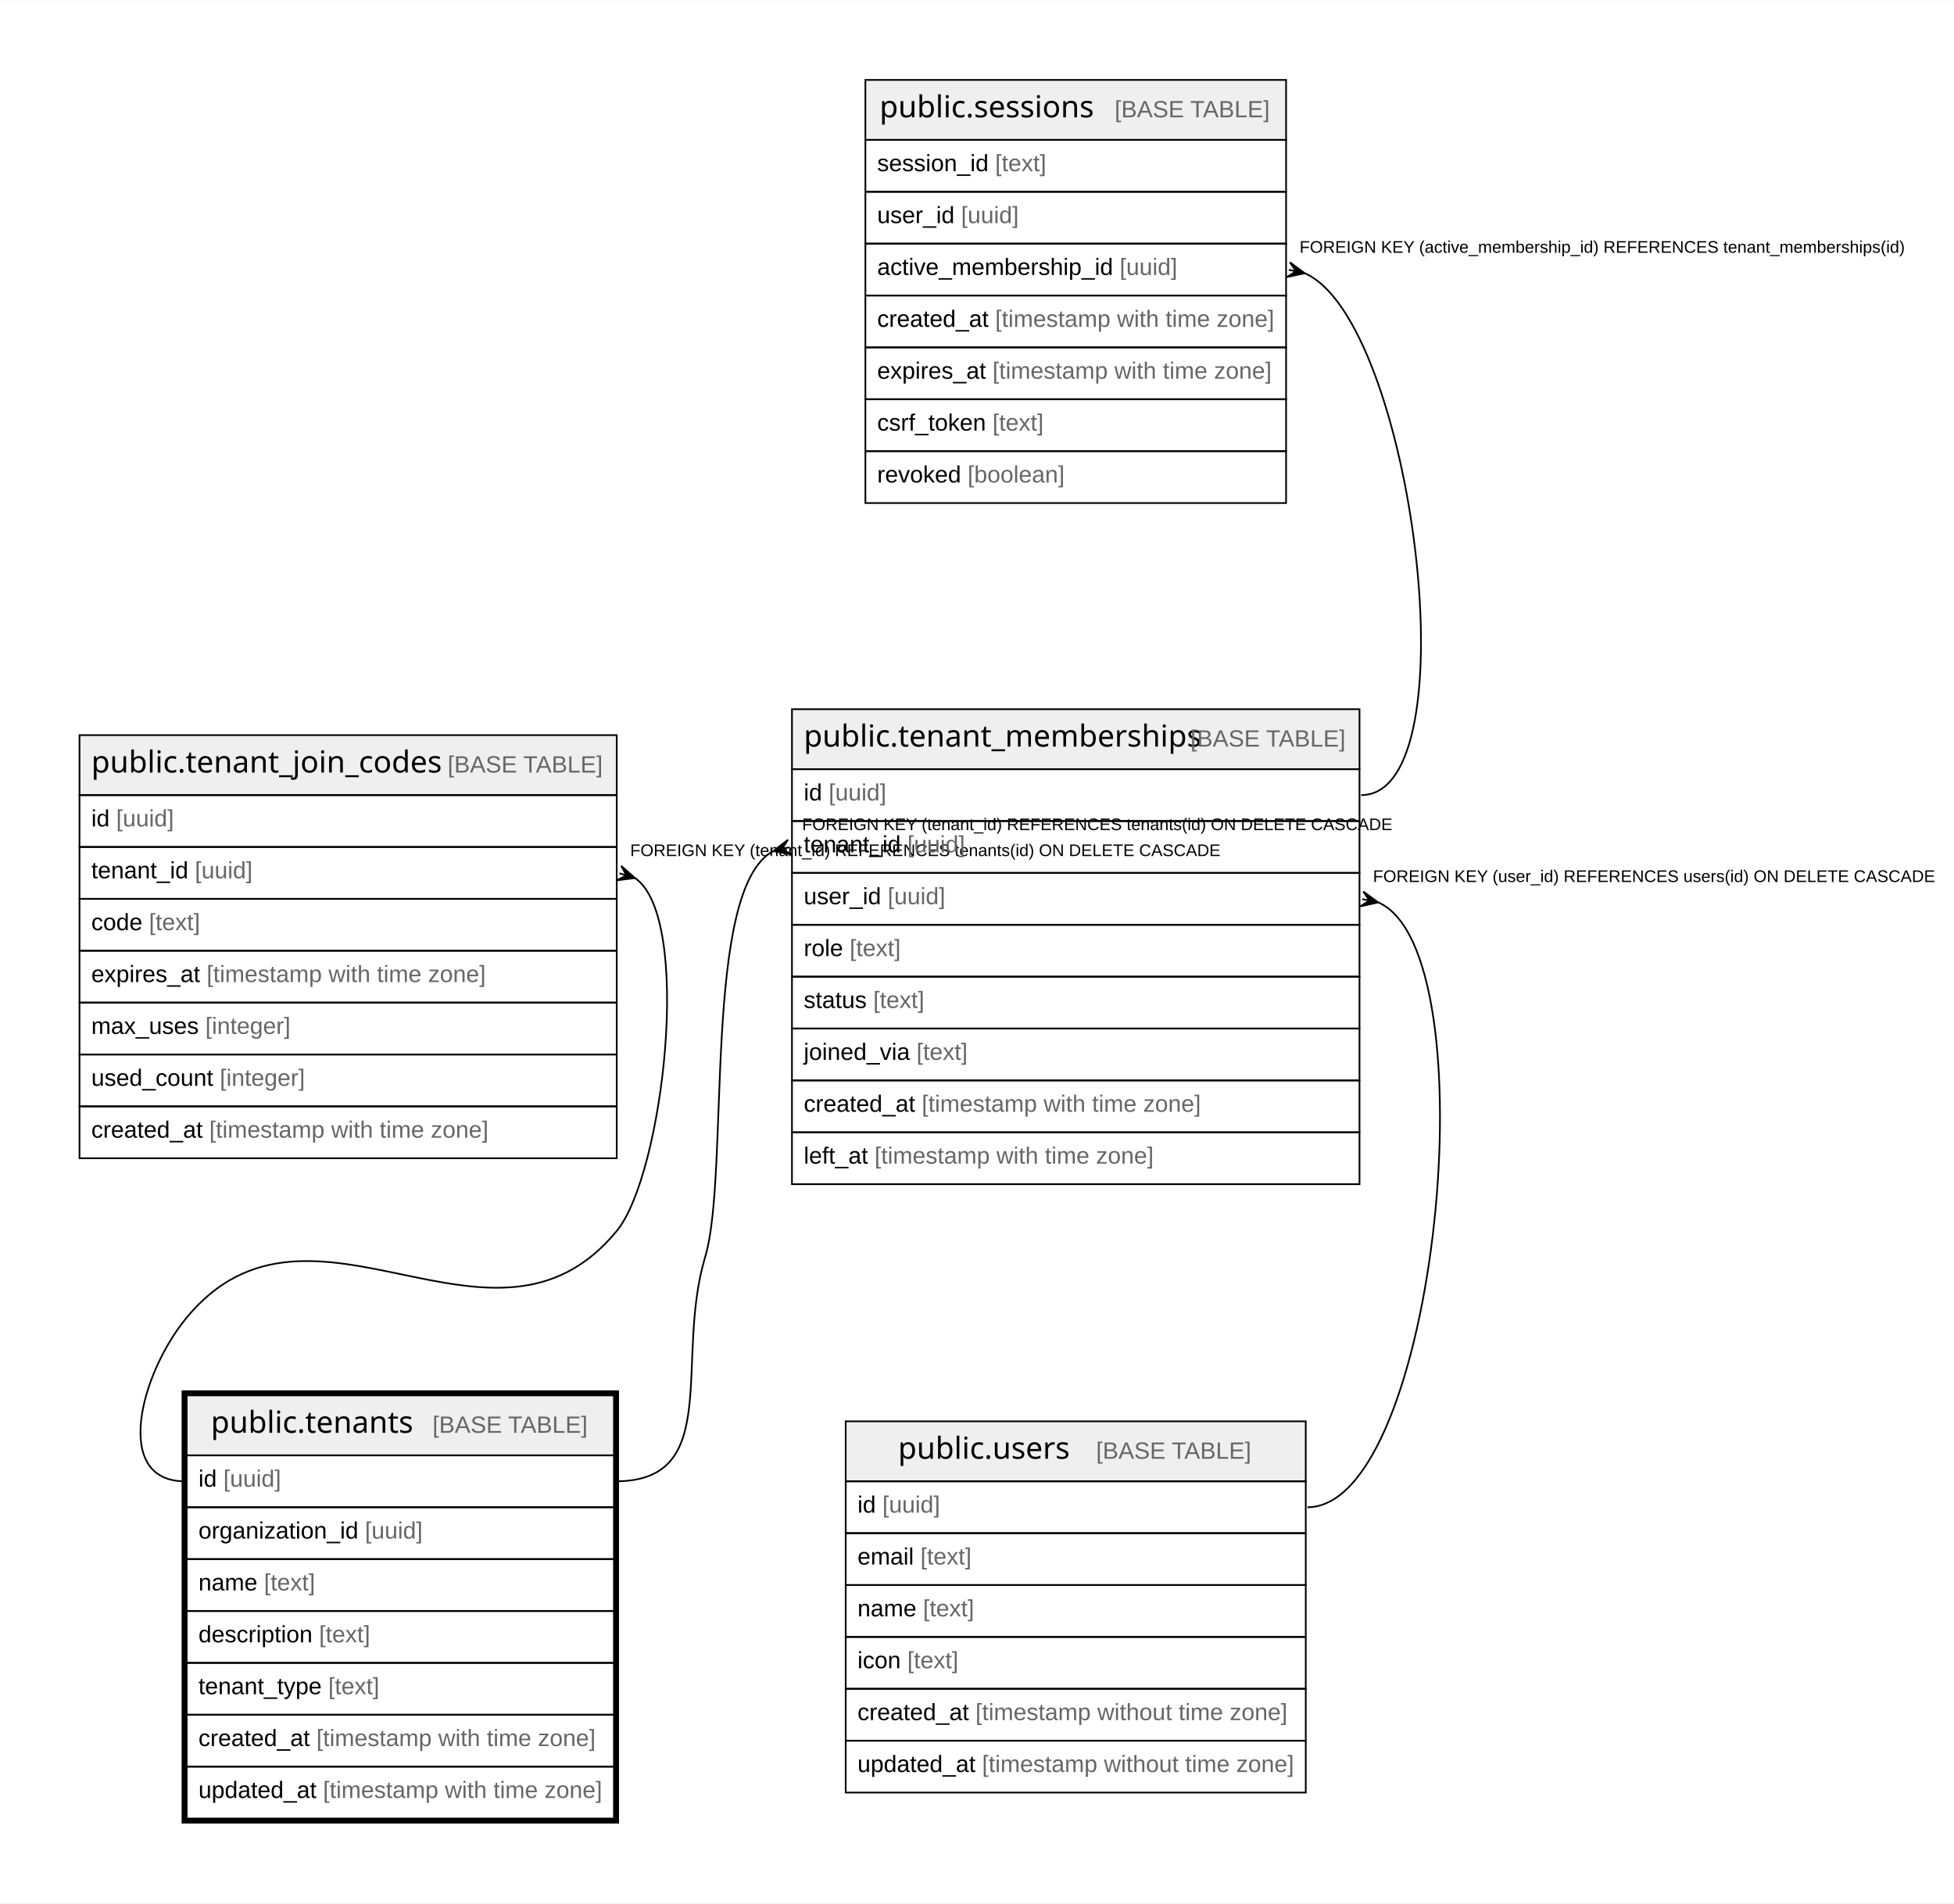
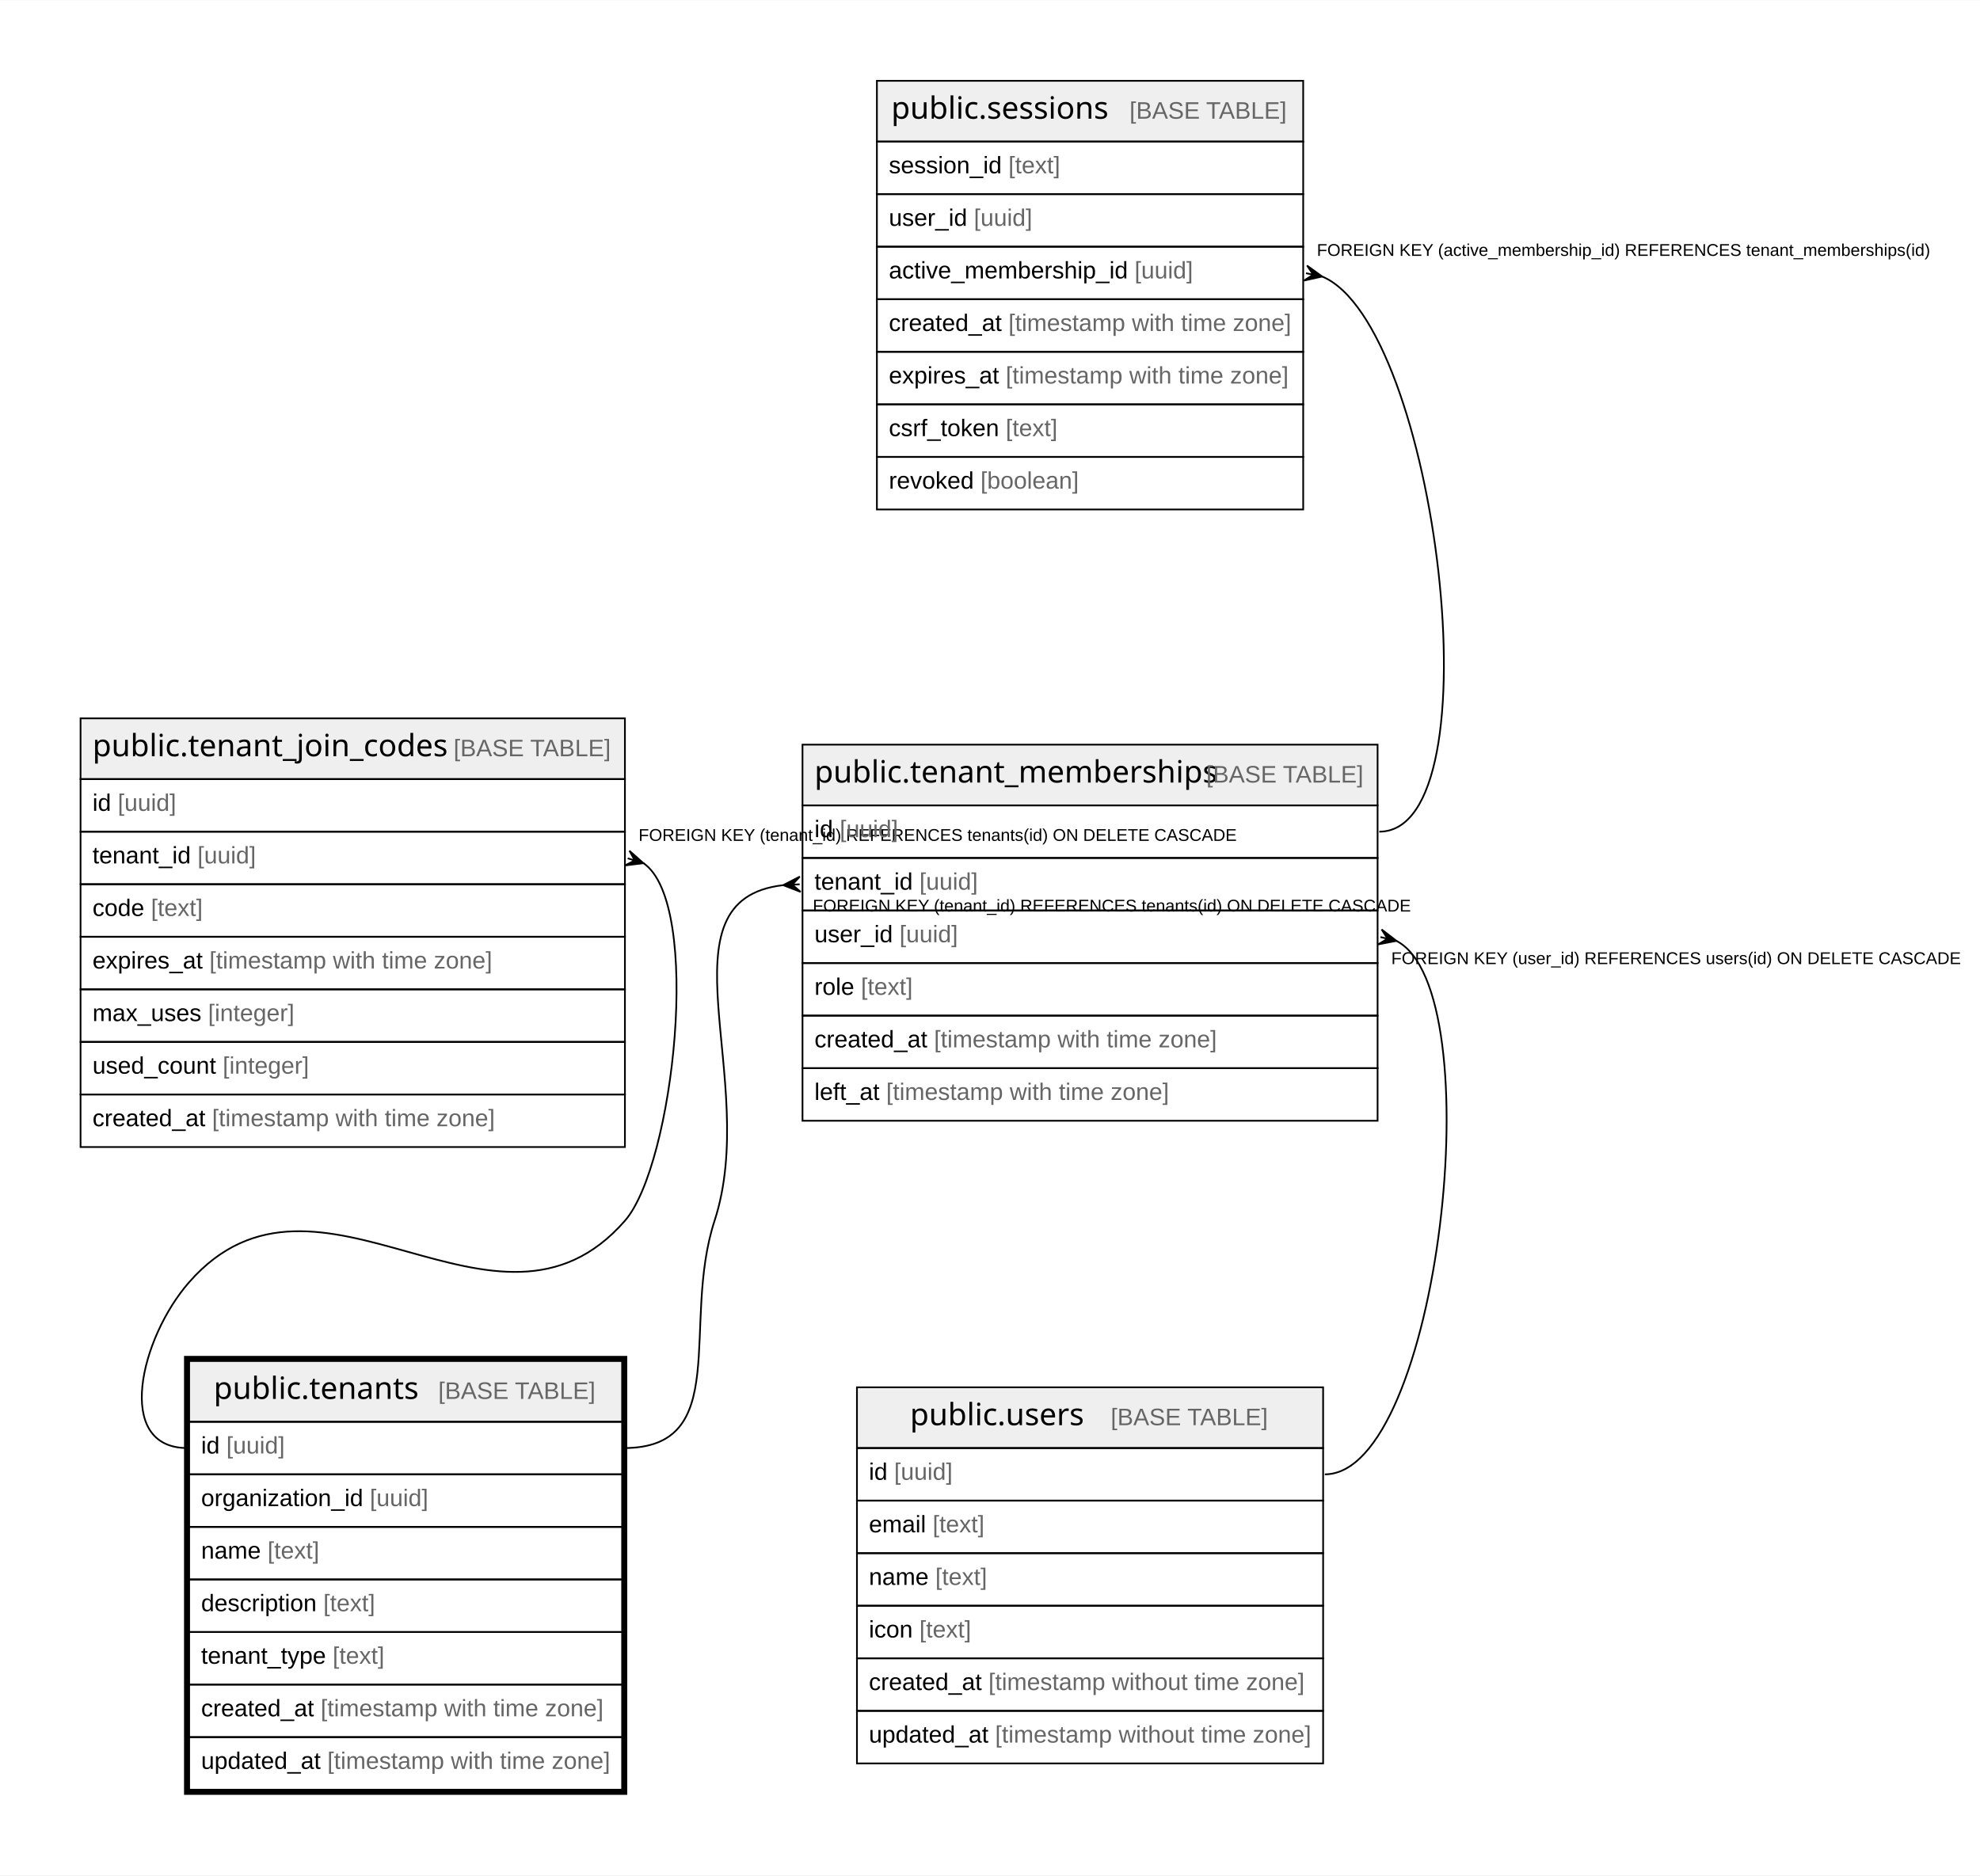
- <svg xmlns="http://www.w3.org/2000/svg" width="1160pt" height="1130pt" viewBox="0.00 0.00 1160.11 1129.60">
-   <g id="graph0" class="graph" transform="scale(1 1) rotate(0) translate(4 1125.6)">
-     <polygon fill="white" stroke="none" points="-4,4 -4,-1125.6 1156.11,-1125.6 1156.11,4 -4,4" />
+ <svg xmlns="http://www.w3.org/2000/svg" width="1160pt" height="1099pt" viewBox="0.00 0.00 1160.11 1098.80">
+   <g id="graph0" class="graph" transform="scale(1 1) rotate(0) translate(4 1094.8)">
+     <polygon fill="white" stroke="none" points="-4,4 -4,-1094.8 1156.11,-1094.8 1156.11,4 -4,4" />
    <g id="node1" class="node">
      <polygon fill="#efefef" stroke="none" points="106.83,-261.8 106.83,-297.4 360.51,-297.4 360.51,-261.8 106.83,-261.8" />
      <polygon fill="none" stroke="black" points="106.83,-261.8 106.83,-297.4 360.51,-297.4 360.51,-261.8 106.83,-261.8" />
      <text text-anchor="start" x="121.19" y="-275.2" font-family="Arial Bold" font-size="18.00">public.tenants</text>
      <text text-anchor="start" x="221.67" y="-275.2" font-family="Arial" font-size="14.00">    </text>
      <text text-anchor="start" x="252.78" y="-275.2" font-family="Arial" font-size="14.00" fill="#666666">[BASE TABLE]</text>
      <polygon fill="none" stroke="black" points="106.83,-231 106.83,-261.8 360.51,-261.8 360.51,-231 106.83,-231" />
      <text text-anchor="start" x="113.83" y="-243.2" font-family="Arial" font-size="14.00">id </text>
      <text text-anchor="start" x="128.62" y="-243.2" font-family="Arial" font-size="14.00" fill="#666666">[uuid]</text>
      <polygon fill="none" stroke="black" points="106.83,-200.2 106.83,-231 360.51,-231 360.51,-200.2 106.83,-200.2" />
      <text text-anchor="start" x="113.83" y="-212.4" font-family="Arial" font-size="14.00">organization_id </text>
      <text text-anchor="start" x="212.68" y="-212.4" font-family="Arial" font-size="14.00" fill="#666666">[uuid]</text>
      <polygon fill="none" stroke="black" points="106.83,-169.4 106.83,-200.2 360.51,-200.2 360.51,-169.4 106.83,-169.4" />
      <text text-anchor="start" x="113.83" y="-181.6" font-family="Arial" font-size="14.00">name </text>
      <text text-anchor="start" x="152.74" y="-181.6" font-family="Arial" font-size="14.00" fill="#666666">[text]</text>
      <polygon fill="none" stroke="black" points="106.83,-138.6 106.83,-169.4 360.51,-169.4 360.51,-138.6 106.83,-138.6" />
      <text text-anchor="start" x="113.83" y="-150.8" font-family="Arial" font-size="14.00">description </text>
      <text text-anchor="start" x="185.43" y="-150.8" font-family="Arial" font-size="14.00" fill="#666666">[text]</text>
      <polygon fill="none" stroke="black" points="106.83,-107.8 106.83,-138.6 360.51,-138.6 360.51,-107.8 106.83,-107.8" />
      <text text-anchor="start" x="113.83" y="-120" font-family="Arial" font-size="14.00">tenant_type </text>
      <text text-anchor="start" x="190.89" y="-120" font-family="Arial" font-size="14.00" fill="#666666">[text]</text>
      <polygon fill="none" stroke="black" points="106.83,-77 106.83,-107.8 360.51,-107.8 360.51,-77 106.83,-77" />
      <text text-anchor="start" x="113.83" y="-89.2" font-family="Arial" font-size="14.00">created_at </text>
      <text text-anchor="start" x="183.88" y="-89.2" font-family="Arial" font-size="14.00" fill="#666666">[timestamp with time zone]</text>
      <polygon fill="none" stroke="black" points="106.83,-46.2 106.83,-77 360.51,-77 360.51,-46.2 106.83,-46.2" />
      <text text-anchor="start" x="113.83" y="-58.4" font-family="Arial" font-size="14.00">updated_at </text>
      <text text-anchor="start" x="187.79" y="-58.4" font-family="Arial" font-size="14.00" fill="#666666">[timestamp with time zone]</text>
      <polygon fill="none" stroke="black" stroke-width="3" points="105.33,-44.7 105.33,-298.9 362.01,-298.9 362.01,-44.7 105.33,-44.7" />
    </g>
    <g id="node2" class="node">
-       <polygon fill="#efefef" stroke="none" points="43.2,-653.8 43.2,-689.4 362.15,-689.4 362.15,-653.8 43.2,-653.8" />
-       <polygon fill="none" stroke="black" points="43.2,-653.8 43.2,-689.4 362.15,-689.4 362.15,-653.8 43.2,-653.8" />
-       <text text-anchor="start" x="50.2" y="-667.2" font-family="Arial Bold" font-size="18.00">public.tenant_join_codes</text>
-       <text text-anchor="start" x="230.66" y="-667.2" font-family="Arial" font-size="14.00">    </text>
-       <text text-anchor="start" x="261.77" y="-667.2" font-family="Arial" font-size="14.00" fill="#666666">[BASE TABLE]</text>
-       <polygon fill="none" stroke="black" points="43.2,-623 43.2,-653.8 362.15,-653.8 362.15,-623 43.2,-623" />
-       <text text-anchor="start" x="50.2" y="-635.2" font-family="Arial" font-size="14.00">id </text>
-       <text text-anchor="start" x="64.99" y="-635.2" font-family="Arial" font-size="14.00" fill="#666666">[uuid]</text>
-       <polygon fill="none" stroke="black" points="43.2,-592.2 43.2,-623 362.15,-623 362.15,-592.2 43.2,-592.2" />
-       <text text-anchor="start" x="50.2" y="-604.4" font-family="Arial" font-size="14.00">tenant_id </text>
-       <text text-anchor="start" x="111.7" y="-604.4" font-family="Arial" font-size="14.00" fill="#666666">[uuid]</text>
-       <polygon fill="none" stroke="black" points="43.2,-561.4 43.2,-592.2 362.15,-592.2 362.15,-561.4 43.2,-561.4" />
-       <text text-anchor="start" x="50.2" y="-573.6" font-family="Arial" font-size="14.00">code </text>
-       <text text-anchor="start" x="84.45" y="-573.6" font-family="Arial" font-size="14.00" fill="#666666">[text]</text>
-       <polygon fill="none" stroke="black" points="43.2,-530.6 43.2,-561.4 362.15,-561.4 362.15,-530.6 43.2,-530.6" />
-       <text text-anchor="start" x="50.2" y="-542.8" font-family="Arial" font-size="14.00">expires_at </text>
-       <text text-anchor="start" x="118.68" y="-542.8" font-family="Arial" font-size="14.00" fill="#666666">[timestamp with time zone]</text>
-       <polygon fill="none" stroke="black" points="43.2,-499.8 43.2,-530.6 362.15,-530.6 362.15,-499.8 43.2,-499.8" />
-       <text text-anchor="start" x="50.2" y="-512" font-family="Arial" font-size="14.00">max_uses </text>
-       <text text-anchor="start" x="117.9" y="-512" font-family="Arial" font-size="14.00" fill="#666666">[integer]</text>
-       <polygon fill="none" stroke="black" points="43.2,-469 43.2,-499.8 362.15,-499.8 362.15,-469 43.2,-469" />
-       <text text-anchor="start" x="50.2" y="-481.2" font-family="Arial" font-size="14.00">used_count </text>
-       <text text-anchor="start" x="126.48" y="-481.2" font-family="Arial" font-size="14.00" fill="#666666">[integer]</text>
-       <polygon fill="none" stroke="black" points="43.2,-438.2 43.2,-469 362.15,-469 362.15,-438.2 43.2,-438.2" />
-       <text text-anchor="start" x="50.2" y="-450.4" font-family="Arial" font-size="14.00">created_at </text>
-       <text text-anchor="start" x="120.25" y="-450.4" font-family="Arial" font-size="14.00" fill="#666666">[timestamp with time zone]</text>
+       <polygon fill="#efefef" stroke="none" points="43.2,-638.4 43.2,-674 362.15,-674 362.15,-638.4 43.2,-638.4" />
+       <polygon fill="none" stroke="black" points="43.2,-638.4 43.2,-674 362.15,-674 362.15,-638.4 43.2,-638.4" />
+       <text text-anchor="start" x="50.2" y="-651.8" font-family="Arial Bold" font-size="18.00">public.tenant_join_codes</text>
+       <text text-anchor="start" x="230.66" y="-651.8" font-family="Arial" font-size="14.00">    </text>
+       <text text-anchor="start" x="261.77" y="-651.8" font-family="Arial" font-size="14.00" fill="#666666">[BASE TABLE]</text>
+       <polygon fill="none" stroke="black" points="43.2,-607.6 43.2,-638.4 362.15,-638.4 362.15,-607.6 43.2,-607.6" />
+       <text text-anchor="start" x="50.2" y="-619.8" font-family="Arial" font-size="14.00">id </text>
+       <text text-anchor="start" x="64.99" y="-619.8" font-family="Arial" font-size="14.00" fill="#666666">[uuid]</text>
+       <polygon fill="none" stroke="black" points="43.2,-576.8 43.2,-607.6 362.15,-607.6 362.15,-576.8 43.2,-576.8" />
+       <text text-anchor="start" x="50.2" y="-589" font-family="Arial" font-size="14.00">tenant_id </text>
+       <text text-anchor="start" x="111.7" y="-589" font-family="Arial" font-size="14.00" fill="#666666">[uuid]</text>
+       <polygon fill="none" stroke="black" points="43.2,-546 43.2,-576.8 362.15,-576.8 362.15,-546 43.2,-546" />
+       <text text-anchor="start" x="50.2" y="-558.2" font-family="Arial" font-size="14.00">code </text>
+       <text text-anchor="start" x="84.45" y="-558.2" font-family="Arial" font-size="14.00" fill="#666666">[text]</text>
+       <polygon fill="none" stroke="black" points="43.2,-515.2 43.2,-546 362.15,-546 362.15,-515.2 43.2,-515.2" />
+       <text text-anchor="start" x="50.2" y="-527.4" font-family="Arial" font-size="14.00">expires_at </text>
+       <text text-anchor="start" x="118.68" y="-527.4" font-family="Arial" font-size="14.00" fill="#666666">[timestamp with time zone]</text>
+       <polygon fill="none" stroke="black" points="43.2,-484.4 43.2,-515.2 362.15,-515.2 362.15,-484.4 43.2,-484.4" />
+       <text text-anchor="start" x="50.2" y="-496.6" font-family="Arial" font-size="14.00">max_uses </text>
+       <text text-anchor="start" x="117.9" y="-496.6" font-family="Arial" font-size="14.00" fill="#666666">[integer]</text>
+       <polygon fill="none" stroke="black" points="43.2,-453.6 43.2,-484.4 362.15,-484.4 362.15,-453.6 43.2,-453.6" />
+       <text text-anchor="start" x="50.2" y="-465.8" font-family="Arial" font-size="14.00">used_count </text>
+       <text text-anchor="start" x="126.48" y="-465.8" font-family="Arial" font-size="14.00" fill="#666666">[integer]</text>
+       <polygon fill="none" stroke="black" points="43.2,-422.8 43.2,-453.6 362.15,-453.6 362.15,-422.8 43.2,-422.8" />
+       <text text-anchor="start" x="50.2" y="-435" font-family="Arial" font-size="14.00">created_at </text>
+       <text text-anchor="start" x="120.25" y="-435" font-family="Arial" font-size="14.00" fill="#666666">[timestamp with time zone]</text>
    </g>
    <g id="edge1" class="edge">
-       <path fill="none" stroke="black" d="M373.05,-604.53C407.47,-580.93 389.82,-428.63 362.15,-395 288.61,-305.61 180.62,-432.78 106.83,-343.6 79.29,-310.31 62.63,-246.4 105.83,-246.4" />
-       <polygon fill="black" stroke="black" points="373.02,-604.54 362.13,-603.2 367.92,-606.12 363.79,-607.4 363.79,-607.4 363.79,-607.4 367.92,-606.12 364.8,-611.8 373.02,-604.54" />
-       <text text-anchor="start" x="370.15" y="-617.6" font-family="Arial" font-size="10.00">FOREIGN KEY (tenant_id) REFERENCES tenants(id) ON DELETE CASCADE</text>
+       <path fill="none" stroke="black" d="M373.06,-589.11C407.62,-565.41 390.79,-412.41 362.15,-379.6 286.78,-293.27 182.44,-429.72 106.83,-343.6 78.33,-311.13 62.63,-246.4 105.83,-246.4" />
+       <polygon fill="black" stroke="black" points="373.01,-589.13 362.13,-587.8 367.92,-590.71 363.78,-592 363.78,-592 363.78,-592 367.92,-590.71 364.8,-596.4 373.01,-589.13" />
+       <text text-anchor="start" x="370.15" y="-602.2" font-family="Arial" font-size="10.00">FOREIGN KEY (tenant_id) REFERENCES tenants(id) ON DELETE CASCADE</text>
    </g>
    <g id="node3" class="node">
-       <polygon fill="#efefef" stroke="none" points="466.2,-669.2 466.2,-704.8 803.15,-704.8 803.15,-669.2 466.2,-669.2" />
-       <polygon fill="none" stroke="black" points="466.2,-669.2 466.2,-704.8 803.15,-704.8 803.15,-669.2 466.2,-669.2" />
-       <text text-anchor="start" x="473.2" y="-682.6" font-family="Arial Bold" font-size="18.00">public.tenant_memberships</text>
-       <text text-anchor="start" x="671.66" y="-682.6" font-family="Arial" font-size="14.00">    </text>
-       <text text-anchor="start" x="702.77" y="-682.6" font-family="Arial" font-size="14.00" fill="#666666">[BASE TABLE]</text>
-       <polygon fill="none" stroke="black" points="466.2,-638.4 466.2,-669.2 803.15,-669.2 803.15,-638.4 466.2,-638.4" />
-       <text text-anchor="start" x="473.2" y="-650.6" font-family="Arial" font-size="14.00">id </text>
-       <text text-anchor="start" x="487.99" y="-650.6" font-family="Arial" font-size="14.00" fill="#666666">[uuid]</text>
-       <polygon fill="none" stroke="black" points="466.2,-607.6 466.2,-638.4 803.15,-638.4 803.15,-607.6 466.2,-607.6" />
-       <text text-anchor="start" x="473.2" y="-619.8" font-family="Arial" font-size="14.00">tenant_id </text>
-       <text text-anchor="start" x="534.7" y="-619.8" font-family="Arial" font-size="14.00" fill="#666666">[uuid]</text>
-       <polygon fill="none" stroke="black" points="466.2,-576.8 466.2,-607.6 803.15,-607.6 803.15,-576.8 466.2,-576.8" />
-       <text text-anchor="start" x="473.2" y="-589" font-family="Arial" font-size="14.00">user_id </text>
-       <text text-anchor="start" x="523.01" y="-589" font-family="Arial" font-size="14.00" fill="#666666">[uuid]</text>
-       <polygon fill="none" stroke="black" points="466.2,-546 466.2,-576.8 803.15,-576.8 803.15,-546 466.2,-546" />
-       <text text-anchor="start" x="473.2" y="-558.2" font-family="Arial" font-size="14.00">role </text>
-       <text text-anchor="start" x="500.43" y="-558.2" font-family="Arial" font-size="14.00" fill="#666666">[text]</text>
-       <polygon fill="none" stroke="black" points="466.2,-515.2 466.2,-546 803.15,-546 803.15,-515.2 466.2,-515.2" />
-       <text text-anchor="start" x="473.2" y="-527.4" font-family="Arial" font-size="14.00">status </text>
-       <text text-anchor="start" x="514.44" y="-527.4" font-family="Arial" font-size="14.00" fill="#666666">[text]</text>
-       <polygon fill="none" stroke="black" points="466.2,-484.4 466.2,-515.2 803.15,-515.2 803.15,-484.4 466.2,-484.4" />
-       <text text-anchor="start" x="473.2" y="-496.6" font-family="Arial" font-size="14.00">joined_via </text>
-       <text text-anchor="start" x="540.14" y="-496.6" font-family="Arial" font-size="14.00" fill="#666666">[text]</text>
-       <polygon fill="none" stroke="black" points="466.2,-453.6 466.2,-484.4 803.15,-484.4 803.15,-453.6 466.2,-453.6" />
-       <text text-anchor="start" x="473.2" y="-465.8" font-family="Arial" font-size="14.00">created_at </text>
-       <text text-anchor="start" x="543.25" y="-465.8" font-family="Arial" font-size="14.00" fill="#666666">[timestamp with time zone]</text>
-       <polygon fill="none" stroke="black" points="466.2,-422.8 466.2,-453.6 803.15,-453.6 803.15,-422.8 466.2,-422.8" />
-       <text text-anchor="start" x="473.2" y="-435" font-family="Arial" font-size="14.00">left_at </text>
-       <text text-anchor="start" x="515.23" y="-435" font-family="Arial" font-size="14.00" fill="#666666">[timestamp with time zone]</text>
+       <polygon fill="#efefef" stroke="none" points="466.2,-623 466.2,-658.6 803.15,-658.6 803.15,-623 466.2,-623" />
+       <polygon fill="none" stroke="black" points="466.2,-623 466.2,-658.6 803.15,-658.6 803.15,-623 466.2,-623" />
+       <text text-anchor="start" x="473.2" y="-636.4" font-family="Arial Bold" font-size="18.00">public.tenant_memberships</text>
+       <text text-anchor="start" x="671.66" y="-636.4" font-family="Arial" font-size="14.00">    </text>
+       <text text-anchor="start" x="702.77" y="-636.4" font-family="Arial" font-size="14.00" fill="#666666">[BASE TABLE]</text>
+       <polygon fill="none" stroke="black" points="466.2,-592.2 466.2,-623 803.15,-623 803.15,-592.2 466.2,-592.2" />
+       <text text-anchor="start" x="473.2" y="-604.4" font-family="Arial" font-size="14.00">id </text>
+       <text text-anchor="start" x="487.99" y="-604.4" font-family="Arial" font-size="14.00" fill="#666666">[uuid]</text>
+       <polygon fill="none" stroke="black" points="466.2,-561.4 466.2,-592.2 803.15,-592.2 803.15,-561.4 466.2,-561.4" />
+       <text text-anchor="start" x="473.2" y="-573.6" font-family="Arial" font-size="14.00">tenant_id </text>
+       <text text-anchor="start" x="534.7" y="-573.6" font-family="Arial" font-size="14.00" fill="#666666">[uuid]</text>
+       <polygon fill="none" stroke="black" points="466.2,-530.6 466.2,-561.4 803.15,-561.4 803.15,-530.6 466.2,-530.6" />
+       <text text-anchor="start" x="473.2" y="-542.8" font-family="Arial" font-size="14.00">user_id </text>
+       <text text-anchor="start" x="523.01" y="-542.8" font-family="Arial" font-size="14.00" fill="#666666">[uuid]</text>
+       <polygon fill="none" stroke="black" points="466.2,-499.8 466.2,-530.6 803.15,-530.6 803.15,-499.8 466.2,-499.8" />
+       <text text-anchor="start" x="473.2" y="-512" font-family="Arial" font-size="14.00">role </text>
+       <text text-anchor="start" x="500.43" y="-512" font-family="Arial" font-size="14.00" fill="#666666">[text]</text>
+       <polygon fill="none" stroke="black" points="466.2,-469 466.2,-499.8 803.15,-499.8 803.15,-469 466.2,-469" />
+       <text text-anchor="start" x="473.2" y="-481.2" font-family="Arial" font-size="14.00">created_at </text>
+       <text text-anchor="start" x="543.25" y="-481.2" font-family="Arial" font-size="14.00" fill="#666666">[timestamp with time zone]</text>
+       <polygon fill="none" stroke="black" points="466.2,-438.2 466.2,-469 803.15,-469 803.15,-438.2 466.2,-438.2" />
+       <text text-anchor="start" x="473.2" y="-450.4" font-family="Arial" font-size="14.00">left_at </text>
+       <text text-anchor="start" x="515.23" y="-450.4" font-family="Arial" font-size="14.00" fill="#666666">[timestamp with time zone]</text>
    </g>
    <g id="edge2" class="edge">
-       <path fill="none" stroke="black" d="M455.17,-620.58C412.54,-598.31 429.53,-428.99 414.67,-379.6 396.31,-318.56 425.25,-246.4 361.51,-246.4" />
-       <polygon fill="black" stroke="black" points="455.15,-620.57 463.82,-627.3 460.34,-621.83 464.55,-622.84 464.55,-622.84 464.55,-622.84 460.34,-621.83 465.93,-618.55 455.15,-620.57" />
-       <text text-anchor="start" x="472.2" y="-633" font-family="Arial" font-size="10.00">FOREIGN KEY (tenant_id) REFERENCES tenants(id) ON DELETE CASCADE</text>
+       <path fill="none" stroke="black" d="M454.85,-576.25C380.14,-567.72 441.58,-462.09 414.67,-379.6 394.91,-319 425.25,-246.4 361.51,-246.4" />
+       <polygon fill="black" stroke="black" points="454.88,-576.25 464.63,-581.28 460.21,-576.53 464.53,-576.76 464.53,-576.76 464.53,-576.76 460.21,-576.53 465.11,-572.29 454.88,-576.25" />
+       <text text-anchor="start" x="472.2" y="-560.8" font-family="Arial" font-size="10.00">FOREIGN KEY (tenant_id) REFERENCES tenants(id) ON DELETE CASCADE</text>
    </g>
    <g id="node5" class="node">
      <polygon fill="#efefef" stroke="none" points="498.1,-246.4 498.1,-282 771.24,-282 771.24,-246.4 498.1,-246.4" />
      <polygon fill="none" stroke="black" points="498.1,-246.4 498.1,-282 771.24,-282 771.24,-246.4 498.1,-246.4" />
      <text text-anchor="start" x="529.19" y="-259.8" font-family="Arial Bold" font-size="18.00">public.users</text>
      <text text-anchor="start" x="615.67" y="-259.8" font-family="Arial" font-size="14.00">    </text>
      <text text-anchor="start" x="646.79" y="-259.8" font-family="Arial" font-size="14.00" fill="#666666">[BASE TABLE]</text>
      <polygon fill="none" stroke="black" points="498.1,-215.6 498.1,-246.4 771.24,-246.4 771.24,-215.6 498.1,-215.6" />
      <text text-anchor="start" x="505.1" y="-227.8" font-family="Arial" font-size="14.00">id </text>
      <text text-anchor="start" x="519.89" y="-227.8" font-family="Arial" font-size="14.00" fill="#666666">[uuid]</text>
      <polygon fill="none" stroke="black" points="498.1,-184.8 498.1,-215.6 771.24,-215.6 771.24,-184.8 498.1,-184.8" />
      <text text-anchor="start" x="505.1" y="-197" font-family="Arial" font-size="14.00">email </text>
      <text text-anchor="start" x="542.45" y="-197" font-family="Arial" font-size="14.00" fill="#666666">[text]</text>
      <polygon fill="none" stroke="black" points="498.1,-154 498.1,-184.8 771.24,-184.8 771.24,-154 498.1,-154" />
      <text text-anchor="start" x="505.1" y="-166.2" font-family="Arial" font-size="14.00">name </text>
      <text text-anchor="start" x="544.01" y="-166.2" font-family="Arial" font-size="14.00" fill="#666666">[text]</text>
      <polygon fill="none" stroke="black" points="498.1,-123.2 498.1,-154 771.24,-154 771.24,-123.2 498.1,-123.2" />
      <text text-anchor="start" x="505.1" y="-135.4" font-family="Arial" font-size="14.00">icon </text>
      <text text-anchor="start" x="534.67" y="-135.4" font-family="Arial" font-size="14.00" fill="#666666">[text]</text>
      <polygon fill="none" stroke="black" points="498.1,-92.4 498.1,-123.2 771.24,-123.2 771.24,-92.4 498.1,-92.4" />
      <text text-anchor="start" x="505.1" y="-104.6" font-family="Arial" font-size="14.00">created_at </text>
      <text text-anchor="start" x="575.15" y="-104.6" font-family="Arial" font-size="14.00" fill="#666666">[timestamp without time zone]</text>
      <polygon fill="none" stroke="black" points="498.1,-61.6 498.1,-92.4 771.24,-92.4 771.24,-61.6 498.1,-61.6" />
      <text text-anchor="start" x="505.1" y="-73.8" font-family="Arial" font-size="14.00">updated_at </text>
      <text text-anchor="start" x="579.06" y="-73.8" font-family="Arial" font-size="14.00" fill="#666666">[timestamp without time zone]</text>
    </g>
    <g id="edge4" class="edge">
-       <path fill="none" stroke="black" d="M814.33,-590.08C881.76,-560.48 849.2,-231 772.24,-231" />
-       <polygon fill="black" stroke="black" points="814.26,-590.09 803.56,-587.73 809.04,-591.18 804.8,-592.06 804.8,-592.06 804.8,-592.06 809.04,-591.18 805.39,-596.54 814.26,-590.09" />
-       <text text-anchor="start" x="811.15" y="-602.2" font-family="Arial" font-size="10.00">FOREIGN KEY (user_id) REFERENCES users(id) ON DELETE CASCADE</text>
+       <path fill="none" stroke="black" d="M814.08,-543.65C871.17,-514.82 839.03,-231 772.24,-231" />
+       <polygon fill="black" stroke="black" points="814.2,-543.62 803.43,-541.54 809.01,-544.85 804.8,-545.85 804.8,-545.85 804.8,-545.85 809.01,-544.85 805.51,-550.3 814.2,-543.62" />
+       <text text-anchor="start" x="811.15" y="-530" font-family="Arial" font-size="10.00">FOREIGN KEY (user_id) REFERENCES users(id) ON DELETE CASCADE</text>
    </g>
    <g id="node4" class="node">
-       <polygon fill="#efefef" stroke="none" points="509.79,-1042.8 509.79,-1078.4 759.56,-1078.4 759.56,-1042.8 509.79,-1042.8" />
-       <polygon fill="none" stroke="black" points="509.79,-1042.8 509.79,-1078.4 759.56,-1078.4 759.56,-1042.8 509.79,-1042.8" />
-       <text text-anchor="start" x="518.18" y="-1056.2" font-family="Arial Bold" font-size="18.00">public.sessions</text>
-       <text text-anchor="start" x="626.68" y="-1056.2" font-family="Arial" font-size="14.00">    </text>
-       <text text-anchor="start" x="657.8" y="-1056.2" font-family="Arial" font-size="14.00" fill="#666666">[BASE TABLE]</text>
-       <polygon fill="none" stroke="black" points="509.79,-1012 509.79,-1042.8 759.56,-1042.8 759.56,-1012 509.79,-1012" />
-       <text text-anchor="start" x="516.79" y="-1024.2" font-family="Arial" font-size="14.00">session_id </text>
-       <text text-anchor="start" x="586.83" y="-1024.2" font-family="Arial" font-size="14.00" fill="#666666">[text]</text>
+       <polygon fill="#efefef" stroke="none" points="509.79,-1012 509.79,-1047.6 759.56,-1047.6 759.56,-1012 509.79,-1012" />
+       <polygon fill="none" stroke="black" points="509.79,-1012 509.79,-1047.6 759.56,-1047.6 759.56,-1012 509.79,-1012" />
+       <text text-anchor="start" x="518.18" y="-1025.4" font-family="Arial Bold" font-size="18.00">public.sessions</text>
+       <text text-anchor="start" x="626.68" y="-1025.4" font-family="Arial" font-size="14.00">    </text>
+       <text text-anchor="start" x="657.8" y="-1025.4" font-family="Arial" font-size="14.00" fill="#666666">[BASE TABLE]</text>
      <polygon fill="none" stroke="black" points="509.79,-981.2 509.79,-1012 759.56,-1012 759.56,-981.2 509.79,-981.2" />
-       <text text-anchor="start" x="516.79" y="-993.4" font-family="Arial" font-size="14.00">user_id </text>
-       <text text-anchor="start" x="566.59" y="-993.4" font-family="Arial" font-size="14.00" fill="#666666">[uuid]</text>
+       <text text-anchor="start" x="516.79" y="-993.4" font-family="Arial" font-size="14.00">session_id </text>
+       <text text-anchor="start" x="586.83" y="-993.4" font-family="Arial" font-size="14.00" fill="#666666">[text]</text>
      <polygon fill="none" stroke="black" points="509.79,-950.4 509.79,-981.2 759.56,-981.2 759.56,-950.4 509.79,-950.4" />
-       <text text-anchor="start" x="516.79" y="-962.6" font-family="Arial" font-size="14.00">active_membership_id </text>
-       <text text-anchor="start" x="660.75" y="-962.6" font-family="Arial" font-size="14.00" fill="#666666">[uuid]</text>
+       <text text-anchor="start" x="516.79" y="-962.6" font-family="Arial" font-size="14.00">user_id </text>
+       <text text-anchor="start" x="566.59" y="-962.6" font-family="Arial" font-size="14.00" fill="#666666">[uuid]</text>
      <polygon fill="none" stroke="black" points="509.79,-919.6 509.79,-950.4 759.56,-950.4 759.56,-919.6 509.79,-919.6" />
-       <text text-anchor="start" x="516.79" y="-931.8" font-family="Arial" font-size="14.00">created_at </text>
-       <text text-anchor="start" x="586.84" y="-931.8" font-family="Arial" font-size="14.00" fill="#666666">[timestamp with time zone]</text>
+       <text text-anchor="start" x="516.79" y="-931.8" font-family="Arial" font-size="14.00">active_membership_id </text>
+       <text text-anchor="start" x="660.75" y="-931.8" font-family="Arial" font-size="14.00" fill="#666666">[uuid]</text>
      <polygon fill="none" stroke="black" points="509.79,-888.8 509.79,-919.6 759.56,-919.6 759.56,-888.8 509.79,-888.8" />
-       <text text-anchor="start" x="516.79" y="-901" font-family="Arial" font-size="14.00">expires_at </text>
-       <text text-anchor="start" x="585.27" y="-901" font-family="Arial" font-size="14.00" fill="#666666">[timestamp with time zone]</text>
+       <text text-anchor="start" x="516.79" y="-901" font-family="Arial" font-size="14.00">created_at </text>
+       <text text-anchor="start" x="586.84" y="-901" font-family="Arial" font-size="14.00" fill="#666666">[timestamp with time zone]</text>
      <polygon fill="none" stroke="black" points="509.79,-858 509.79,-888.8 759.56,-888.8 759.56,-858 509.79,-858" />
-       <text text-anchor="start" x="516.79" y="-870.2" font-family="Arial" font-size="14.00">csrf_token </text>
-       <text text-anchor="start" x="585.26" y="-870.2" font-family="Arial" font-size="14.00" fill="#666666">[text]</text>
+       <text text-anchor="start" x="516.79" y="-870.2" font-family="Arial" font-size="14.00">expires_at </text>
+       <text text-anchor="start" x="585.27" y="-870.2" font-family="Arial" font-size="14.00" fill="#666666">[timestamp with time zone]</text>
      <polygon fill="none" stroke="black" points="509.79,-827.2 509.79,-858 759.56,-858 759.56,-827.2 509.79,-827.2" />
-       <text text-anchor="start" x="516.79" y="-839.4" font-family="Arial" font-size="14.00">revoked </text>
-       <text text-anchor="start" x="570.48" y="-839.4" font-family="Arial" font-size="14.00" fill="#666666">[boolean]</text>
+       <text text-anchor="start" x="516.79" y="-839.4" font-family="Arial" font-size="14.00">csrf_token </text>
+       <text text-anchor="start" x="585.26" y="-839.4" font-family="Arial" font-size="14.00" fill="#666666">[text]</text>
+       <polygon fill="none" stroke="black" points="509.79,-796.4 509.79,-827.2 759.56,-827.2 759.56,-796.4 509.79,-796.4" />
+       <text text-anchor="start" x="516.79" y="-808.6" font-family="Arial" font-size="14.00">revoked </text>
+       <text text-anchor="start" x="570.48" y="-808.6" font-family="Arial" font-size="14.00" fill="#666666">[boolean]</text>
    </g>
    <g id="edge3" class="edge">
-       <path fill="none" stroke="black" d="M770.61,-963.64C834.55,-936.08 870.73,-653.8 804.15,-653.8" />
-       <polygon fill="black" stroke="black" points="770.66,-963.63 759.94,-961.33 765.45,-964.75 761.21,-965.66 761.21,-965.66 761.21,-965.66 765.45,-964.75 761.83,-970.13 770.66,-963.63" />
-       <text text-anchor="start" x="767.56" y="-975.8" font-family="Arial" font-size="10.00">FOREIGN KEY (active_membership_id) REFERENCES tenant_memberships(id)</text>
+       <path fill="none" stroke="black" d="M770.67,-932.91C837.79,-905.03 874.1,-607.6 804.15,-607.6" />
+       <polygon fill="black" stroke="black" points="770.68,-932.91 759.98,-930.53 765.46,-933.99 761.21,-934.86 761.21,-934.86 761.21,-934.86 765.46,-933.99 761.8,-939.34 770.68,-932.91" />
+       <text text-anchor="start" x="767.56" y="-945" font-family="Arial" font-size="10.00">FOREIGN KEY (active_membership_id) REFERENCES tenant_memberships(id)</text>
    </g>
  </g>
</svg>
